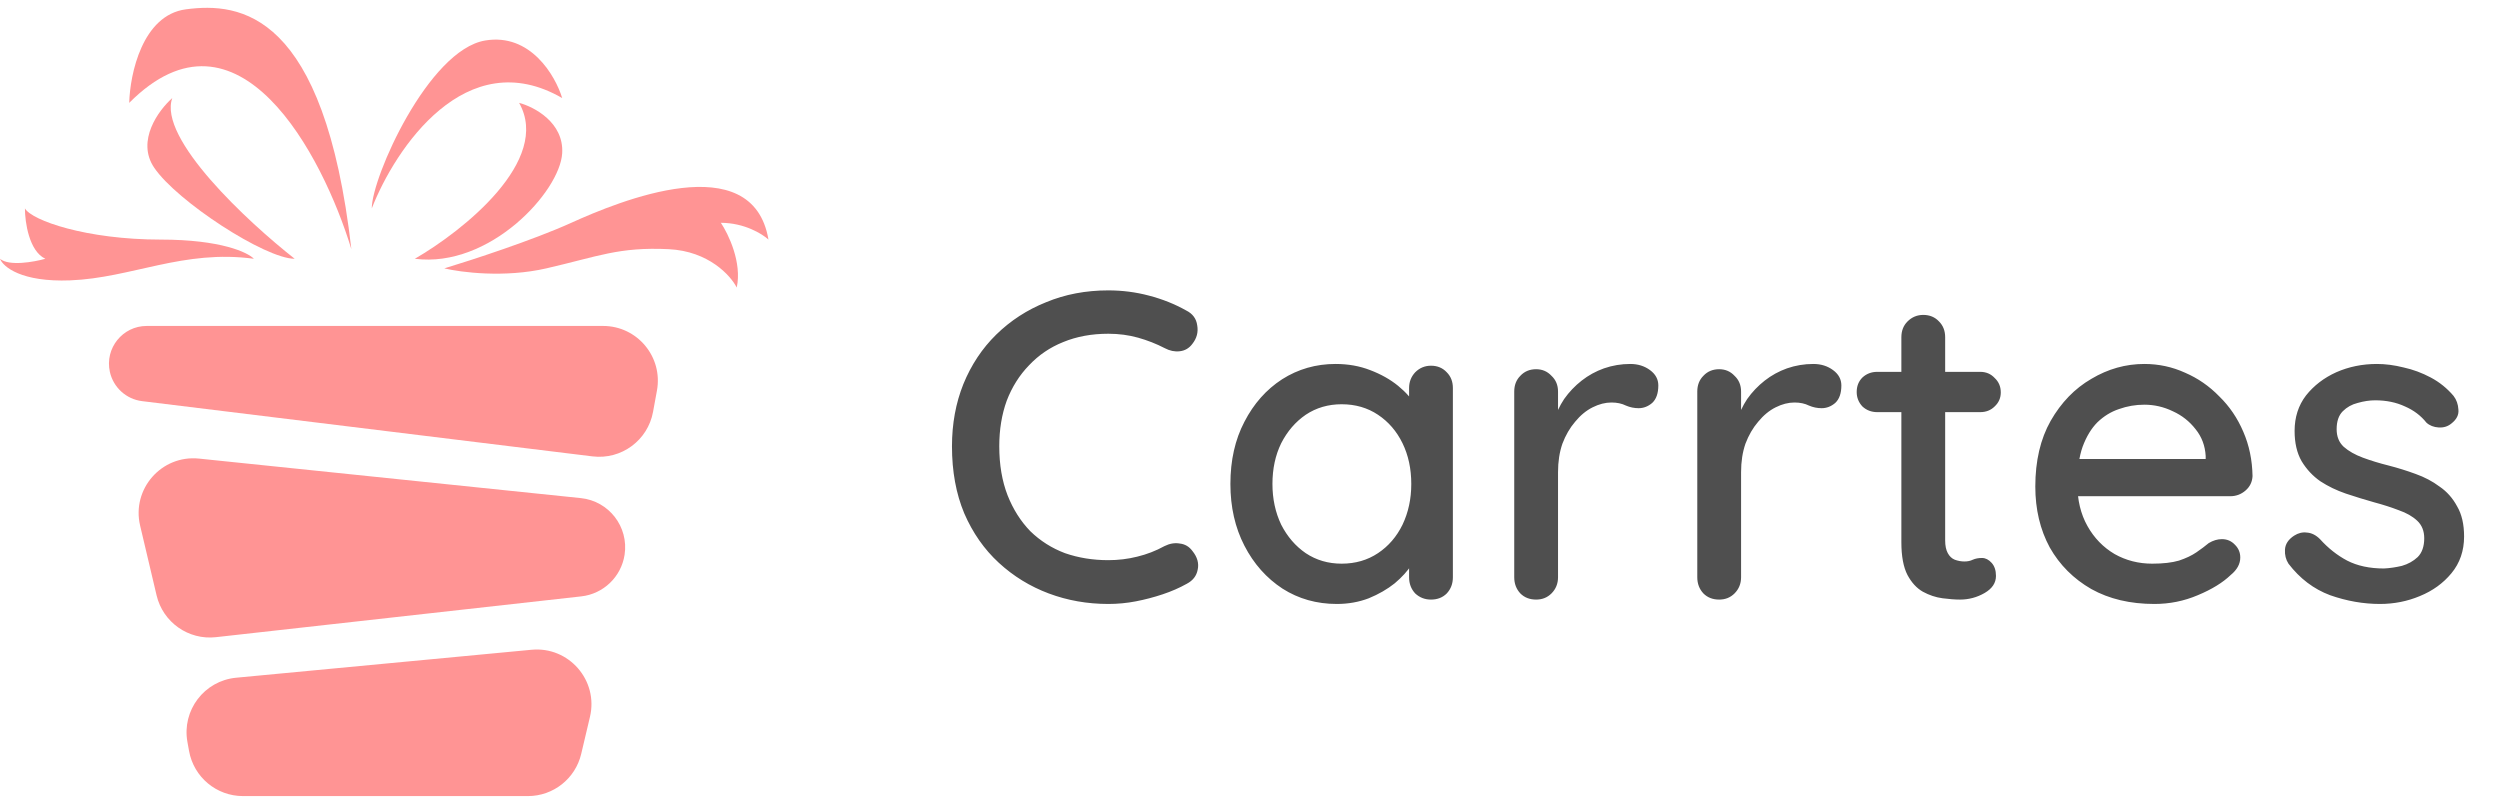
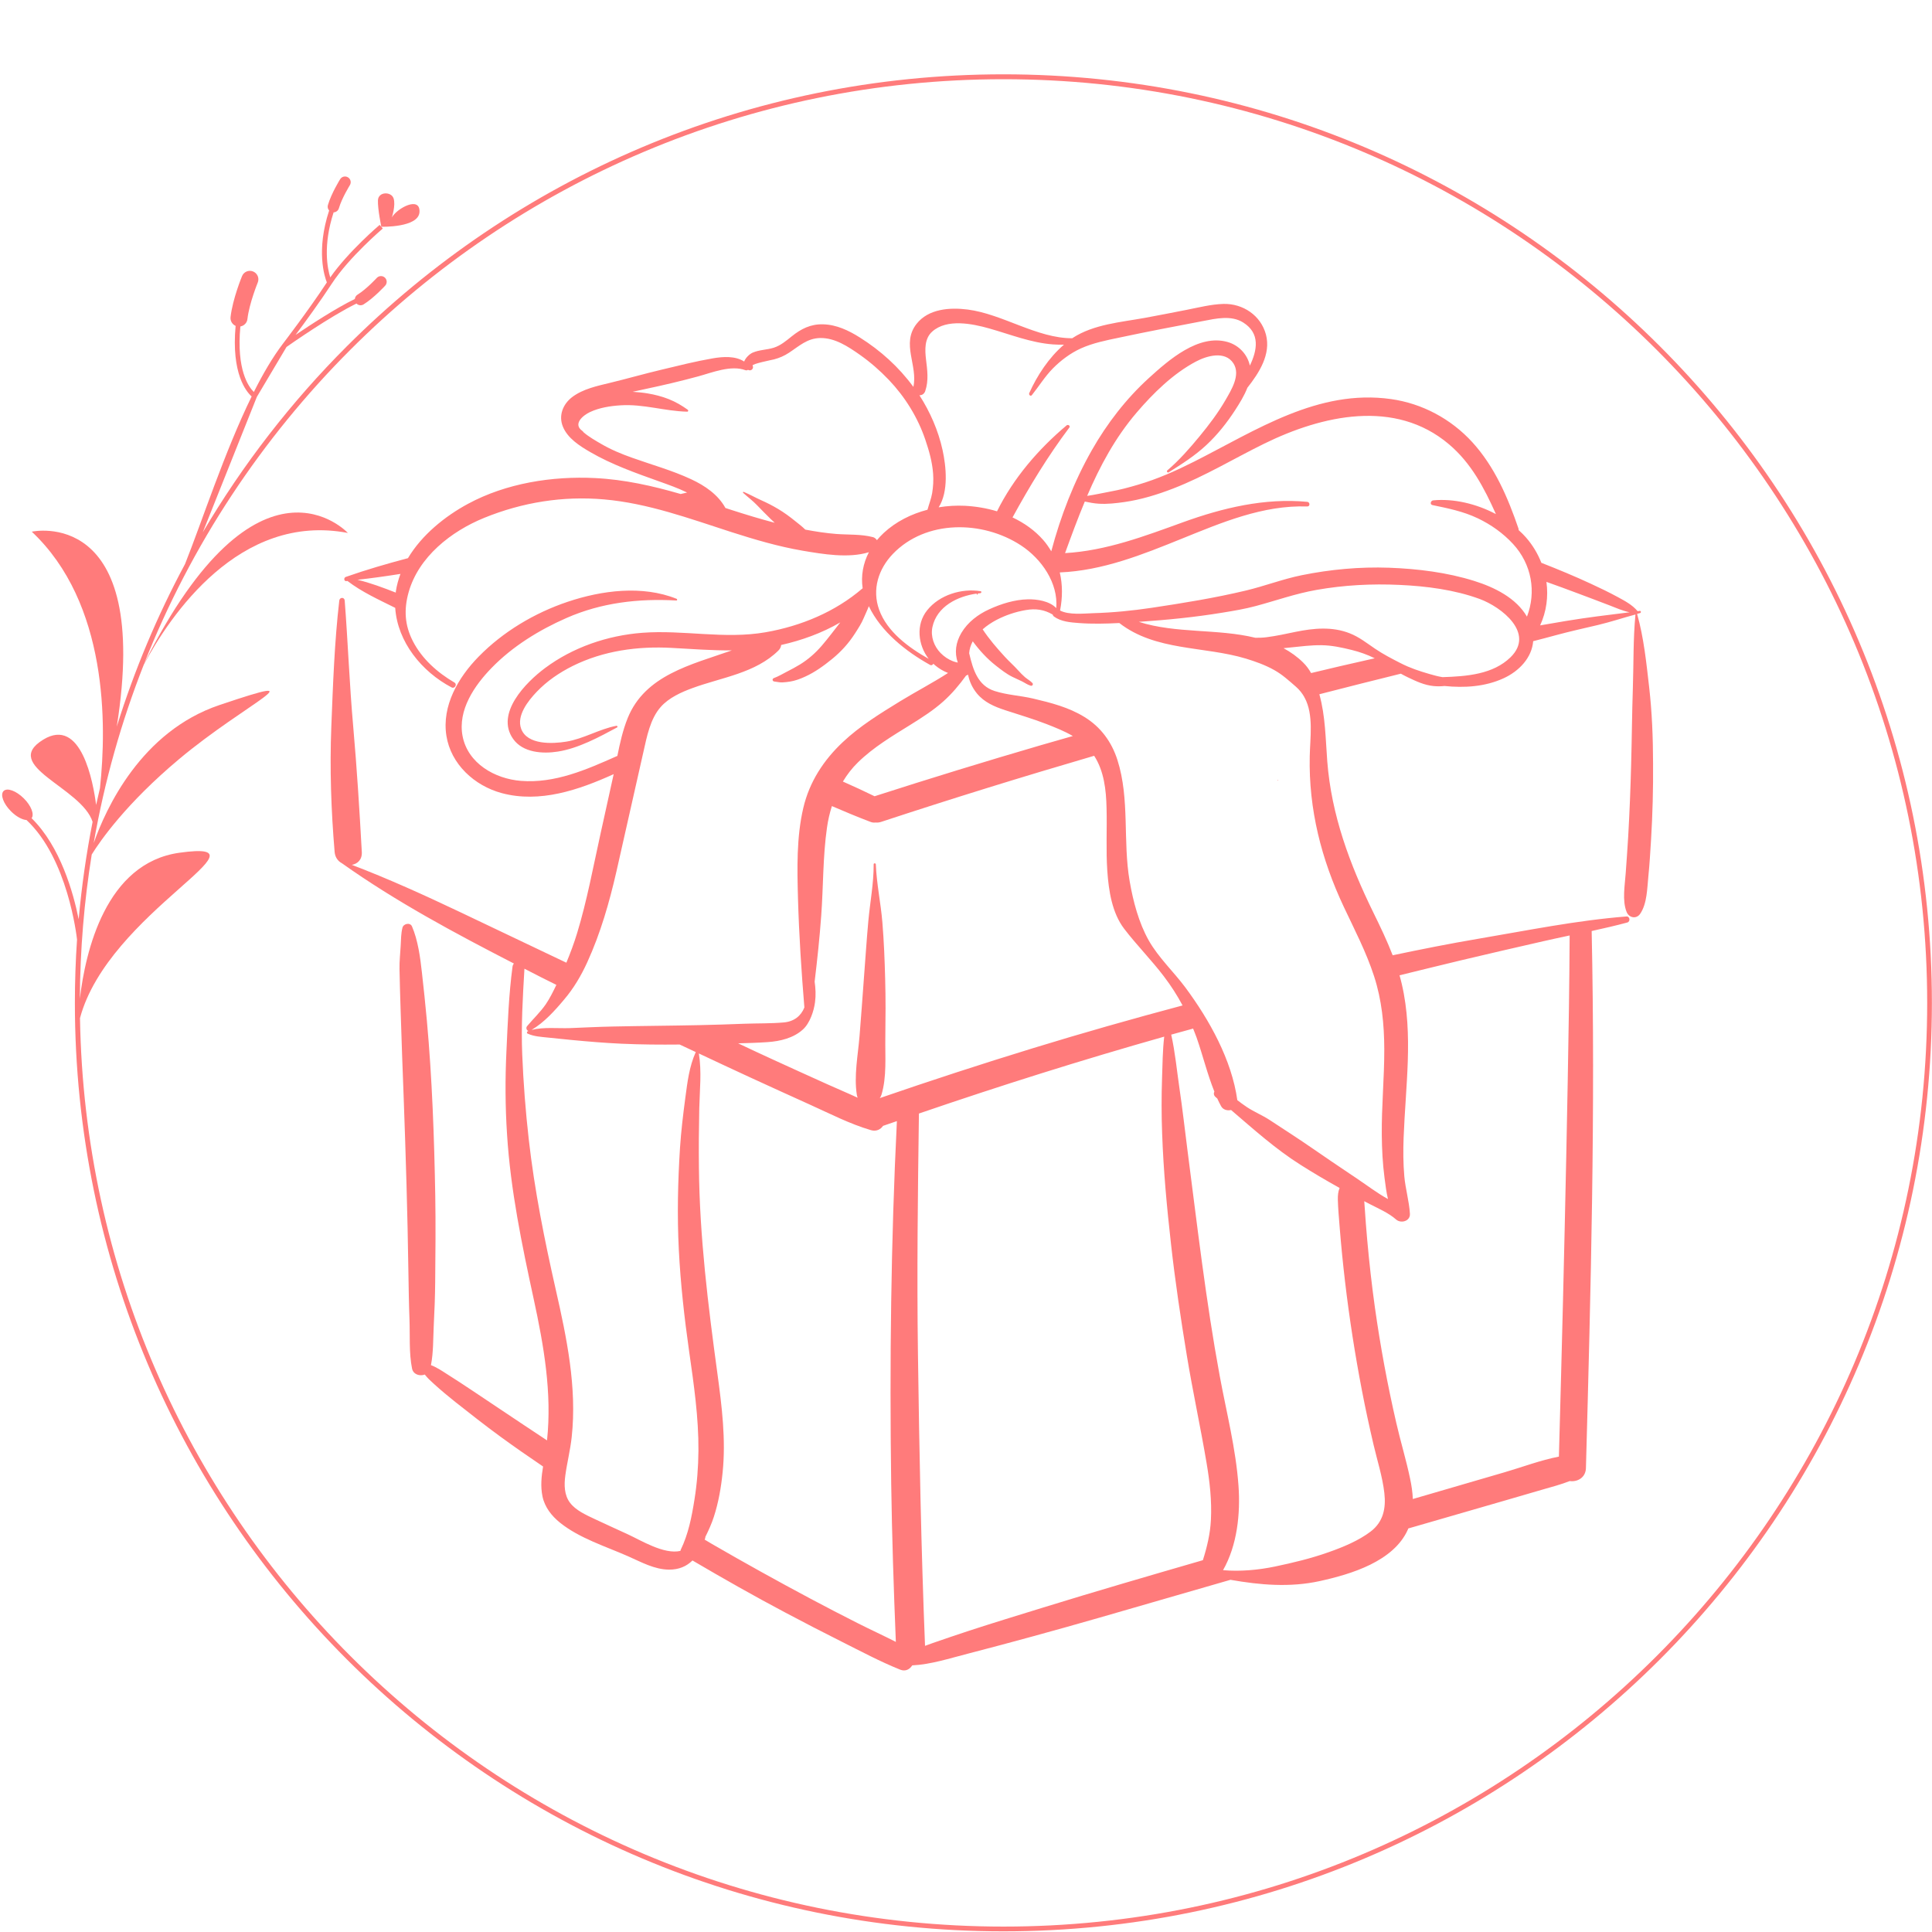
- <svg xmlns="http://www.w3.org/2000/svg" width="137" height="44" viewBox="0 0 137 44" fill="none">
-   <path d="M8.04 17.862H33.05C34.922 17.862 36.337 19.558 36.001 21.4L35.787 22.57C35.502 24.133 34.048 25.203 32.471 25.01L7.788 21.983C6.918 21.876 6.209 21.232 6.02 20.375C5.736 19.085 6.718 17.862 8.04 17.862Z" fill="#FF9494" />
-   <path d="M11.834 34.917L31.851 32.682C33.068 32.547 34.042 31.611 34.228 30.401C34.462 28.87 33.369 27.455 31.829 27.296L10.907 25.131C8.854 24.919 7.204 26.796 7.679 28.805L8.581 32.626C8.93 34.102 10.326 35.086 11.834 34.917Z" fill="#FF9494" />
-   <path d="M10.361 41.159L10.271 40.66C9.958 38.931 11.191 37.305 12.94 37.139L29.128 35.607C31.172 35.413 32.803 37.285 32.33 39.283L31.85 41.315C31.53 42.669 30.322 43.625 28.931 43.625H13.313C11.863 43.625 10.62 42.587 10.361 41.159Z" fill="#FF9494" />
-   <path d="M31.305 12.21C29.218 13.156 25.797 14.269 24.348 14.707C25.259 14.926 27.652 15.233 29.938 14.707C32.795 14.05 33.913 13.524 36.646 13.655C38.833 13.761 40.042 15.101 40.373 15.758C40.671 14.392 39.917 12.823 39.503 12.21C40.795 12.21 41.781 12.823 42.112 13.13C41.242 8.003 33.913 11.027 31.305 12.21Z" fill="#FF9494" />
-   <path d="M28.447 5.637C30.236 8.792 25.383 12.648 22.733 14.181C26.832 14.707 30.683 10.501 30.808 8.398C30.907 6.715 29.276 5.856 28.447 5.637Z" fill="#FF9494" />
-   <path d="M9.441 5.374C8.646 7.583 13.582 12.166 16.149 14.181C14.534 14.181 9.689 11.027 8.447 9.186C7.453 7.714 8.696 6.032 9.441 5.374Z" fill="#FF9494" />
-   <path d="M8.82 13.13C12.099 13.13 13.582 13.831 13.913 14.181C10.062 13.655 7.205 15.233 3.851 15.364C1.168 15.469 0.166 14.619 0 14.181C0.497 14.602 1.863 14.356 2.484 14.181C1.59 13.761 1.366 12.166 1.366 11.421C1.739 12.078 4.721 13.13 8.82 13.13Z" fill="#FF9494" />
-   <path d="M7.081 5.637C13.043 -0.357 17.681 8.485 19.255 13.655C17.764 0.642 13.168 0.116 10.186 0.511C7.801 0.826 7.122 4.06 7.081 5.637Z" fill="#FF9494" />
-   <path d="M30.808 5.374C25.541 2.325 21.656 8.135 20.373 11.421C20.373 9.712 23.478 2.745 26.584 2.22C29.069 1.799 30.435 4.147 30.808 5.374Z" fill="#FF9494" />
-   <path d="M65.008 17.017C65.36 17.193 65.56 17.465 65.608 17.833C65.672 18.201 65.584 18.537 65.344 18.841C65.168 19.081 64.936 19.217 64.648 19.249C64.376 19.281 64.104 19.225 63.832 19.081C63.368 18.841 62.88 18.649 62.368 18.505C61.856 18.361 61.312 18.289 60.736 18.289C59.824 18.289 59 18.441 58.264 18.745C57.544 19.033 56.92 19.457 56.392 20.017C55.864 20.561 55.456 21.209 55.168 21.961C54.896 22.713 54.76 23.545 54.76 24.457C54.76 25.465 54.912 26.361 55.216 27.145C55.52 27.913 55.936 28.569 56.464 29.113C57.008 29.641 57.64 30.041 58.36 30.313C59.096 30.569 59.888 30.697 60.736 30.697C61.28 30.697 61.808 30.633 62.32 30.505C62.848 30.377 63.344 30.185 63.808 29.929C64.096 29.785 64.376 29.737 64.648 29.785C64.936 29.817 65.168 29.953 65.344 30.193C65.616 30.529 65.712 30.873 65.632 31.225C65.568 31.561 65.368 31.817 65.032 31.993C64.632 32.217 64.192 32.409 63.712 32.569C63.232 32.729 62.744 32.857 62.248 32.953C61.752 33.049 61.248 33.097 60.736 33.097C59.584 33.097 58.496 32.905 57.472 32.521C56.448 32.137 55.536 31.577 54.736 30.841C53.936 30.105 53.304 29.201 52.84 28.129C52.392 27.057 52.168 25.833 52.168 24.457C52.168 23.225 52.376 22.089 52.792 21.049C53.224 19.993 53.824 19.089 54.592 18.337C55.376 17.569 56.288 16.977 57.328 16.561C58.368 16.129 59.504 15.913 60.736 15.913C61.504 15.913 62.248 16.009 62.968 16.201C63.704 16.393 64.384 16.665 65.008 17.017ZM78.418 20.041C78.77 20.041 79.058 20.161 79.282 20.401C79.506 20.625 79.618 20.913 79.618 21.265V31.633C79.618 31.985 79.506 32.281 79.282 32.521C79.058 32.745 78.77 32.857 78.418 32.857C78.082 32.857 77.794 32.745 77.554 32.521C77.33 32.281 77.218 31.985 77.218 31.633V29.905L77.722 29.977C77.722 30.265 77.602 30.585 77.362 30.937C77.138 31.289 76.826 31.633 76.426 31.969C76.026 32.289 75.554 32.561 75.01 32.785C74.466 32.993 73.882 33.097 73.258 33.097C72.154 33.097 71.162 32.817 70.282 32.257C69.402 31.681 68.706 30.897 68.194 29.905C67.682 28.913 67.426 27.785 67.426 26.521C67.426 25.225 67.682 24.089 68.194 23.113C68.706 22.121 69.394 21.345 70.258 20.785C71.138 20.225 72.114 19.945 73.186 19.945C73.874 19.945 74.506 20.057 75.082 20.281C75.674 20.505 76.186 20.793 76.618 21.145C77.05 21.497 77.378 21.873 77.602 22.273C77.842 22.657 77.962 23.025 77.962 23.377L77.218 23.449V21.265C77.218 20.929 77.33 20.641 77.554 20.401C77.794 20.161 78.082 20.041 78.418 20.041ZM73.522 30.889C74.274 30.889 74.938 30.697 75.514 30.313C76.09 29.929 76.538 29.409 76.858 28.753C77.178 28.081 77.338 27.337 77.338 26.521C77.338 25.689 77.178 24.945 76.858 24.289C76.538 23.633 76.09 23.113 75.514 22.729C74.938 22.345 74.274 22.153 73.522 22.153C72.786 22.153 72.13 22.345 71.554 22.729C70.994 23.113 70.546 23.633 70.21 24.289C69.89 24.945 69.73 25.689 69.73 26.521C69.73 27.337 69.89 28.081 70.21 28.753C70.546 29.409 70.994 29.929 71.554 30.313C72.13 30.697 72.786 30.889 73.522 30.889ZM84.18 32.857C83.828 32.857 83.54 32.745 83.316 32.521C83.092 32.281 82.98 31.985 82.98 31.633V21.457C82.98 21.105 83.092 20.817 83.316 20.593C83.54 20.353 83.828 20.233 84.18 20.233C84.516 20.233 84.796 20.353 85.02 20.593C85.26 20.817 85.38 21.105 85.38 21.457V24.145L85.14 23.113C85.268 22.665 85.46 22.249 85.716 21.865C85.988 21.481 86.308 21.145 86.676 20.857C87.044 20.569 87.452 20.345 87.9 20.185C88.364 20.025 88.844 19.945 89.34 19.945C89.756 19.945 90.116 20.057 90.42 20.281C90.724 20.505 90.876 20.785 90.876 21.121C90.876 21.553 90.764 21.873 90.54 22.081C90.316 22.273 90.068 22.369 89.796 22.369C89.556 22.369 89.324 22.321 89.1 22.225C88.876 22.113 88.612 22.057 88.308 22.057C87.972 22.057 87.628 22.145 87.276 22.321C86.924 22.497 86.604 22.761 86.316 23.113C86.028 23.449 85.796 23.849 85.62 24.313C85.46 24.777 85.38 25.297 85.38 25.873V31.633C85.38 31.985 85.26 32.281 85.02 32.521C84.796 32.745 84.516 32.857 84.18 32.857ZM94.211 32.857C93.859 32.857 93.571 32.745 93.347 32.521C93.123 32.281 93.011 31.985 93.011 31.633V21.457C93.011 21.105 93.123 20.817 93.347 20.593C93.571 20.353 93.859 20.233 94.211 20.233C94.547 20.233 94.827 20.353 95.051 20.593C95.291 20.817 95.411 21.105 95.411 21.457V24.145L95.171 23.113C95.299 22.665 95.491 22.249 95.747 21.865C96.019 21.481 96.339 21.145 96.707 20.857C97.075 20.569 97.483 20.345 97.931 20.185C98.395 20.025 98.875 19.945 99.371 19.945C99.787 19.945 100.147 20.057 100.451 20.281C100.755 20.505 100.907 20.785 100.907 21.121C100.907 21.553 100.795 21.873 100.571 22.081C100.347 22.273 100.099 22.369 99.827 22.369C99.587 22.369 99.355 22.321 99.131 22.225C98.907 22.113 98.643 22.057 98.339 22.057C98.003 22.057 97.659 22.145 97.307 22.321C96.955 22.497 96.635 22.761 96.347 23.113C96.059 23.449 95.827 23.849 95.651 24.313C95.491 24.777 95.411 25.297 95.411 25.873V31.633C95.411 31.985 95.291 32.281 95.051 32.521C94.827 32.745 94.547 32.857 94.211 32.857ZM102.875 20.377H108.515C108.835 20.377 109.099 20.489 109.307 20.713C109.531 20.921 109.643 21.185 109.643 21.505C109.643 21.809 109.531 22.065 109.307 22.273C109.099 22.481 108.835 22.585 108.515 22.585H102.875C102.555 22.585 102.283 22.481 102.059 22.273C101.851 22.049 101.747 21.785 101.747 21.481C101.747 21.161 101.851 20.897 102.059 20.689C102.283 20.481 102.555 20.377 102.875 20.377ZM105.395 17.257C105.747 17.257 106.035 17.377 106.259 17.617C106.483 17.841 106.595 18.129 106.595 18.481V29.617C106.595 29.905 106.643 30.137 106.739 30.313C106.835 30.489 106.963 30.609 107.123 30.673C107.299 30.737 107.475 30.769 107.651 30.769C107.827 30.769 107.979 30.737 108.107 30.673C108.251 30.609 108.419 30.577 108.611 30.577C108.803 30.577 108.979 30.665 109.139 30.841C109.299 31.017 109.379 31.257 109.379 31.561C109.379 31.945 109.171 32.257 108.755 32.497C108.339 32.737 107.891 32.857 107.411 32.857C107.139 32.857 106.819 32.833 106.451 32.785C106.083 32.737 105.723 32.617 105.371 32.425C105.035 32.233 104.755 31.929 104.531 31.513C104.307 31.081 104.195 30.481 104.195 29.713V18.481C104.195 18.129 104.307 17.841 104.531 17.617C104.771 17.377 105.059 17.257 105.395 17.257ZM118.063 33.097C116.735 33.097 115.583 32.825 114.607 32.281C113.631 31.721 112.871 30.961 112.327 30.001C111.799 29.025 111.535 27.913 111.535 26.665C111.535 25.257 111.815 24.057 112.375 23.065C112.951 22.057 113.695 21.289 114.607 20.761C115.519 20.217 116.487 19.945 117.511 19.945C118.295 19.945 119.039 20.105 119.743 20.425C120.447 20.729 121.071 21.161 121.615 21.721C122.175 22.265 122.615 22.913 122.935 23.665C123.255 24.401 123.423 25.209 123.439 26.089C123.423 26.409 123.295 26.673 123.055 26.881C122.815 27.089 122.535 27.193 122.215 27.193H112.879L112.303 25.153H121.327L120.871 25.585V24.985C120.839 24.425 120.655 23.937 120.319 23.521C119.983 23.089 119.567 22.761 119.071 22.537C118.575 22.297 118.055 22.177 117.511 22.177C117.031 22.177 116.567 22.257 116.119 22.417C115.687 22.561 115.295 22.801 114.943 23.137C114.607 23.473 114.335 23.921 114.127 24.481C113.935 25.025 113.839 25.705 113.839 26.521C113.839 27.401 114.023 28.169 114.391 28.825C114.759 29.481 115.255 29.993 115.879 30.361C116.503 30.713 117.191 30.889 117.943 30.889C118.535 30.889 119.023 30.833 119.407 30.721C119.791 30.593 120.111 30.441 120.367 30.265C120.623 30.089 120.847 29.921 121.039 29.761C121.279 29.617 121.519 29.545 121.759 29.545C122.047 29.545 122.287 29.649 122.479 29.857C122.671 30.049 122.767 30.281 122.767 30.553C122.767 30.905 122.591 31.225 122.239 31.513C121.807 31.929 121.207 32.297 120.439 32.617C119.687 32.937 118.895 33.097 118.063 33.097ZM125.408 30.889C125.264 30.665 125.2 30.409 125.216 30.121C125.232 29.817 125.4 29.561 125.72 29.353C125.944 29.209 126.176 29.153 126.416 29.185C126.672 29.201 126.912 29.321 127.136 29.545C127.584 30.041 128.08 30.433 128.624 30.721C129.184 31.009 129.856 31.153 130.64 31.153C130.96 31.137 131.288 31.089 131.624 31.009C131.96 30.913 132.248 30.753 132.488 30.529C132.728 30.289 132.848 29.945 132.848 29.497C132.848 29.097 132.72 28.777 132.464 28.537C132.208 28.297 131.872 28.105 131.456 27.961C131.04 27.801 130.592 27.657 130.112 27.529C129.6 27.385 129.08 27.225 128.552 27.049C128.04 26.873 127.576 26.649 127.16 26.377C126.744 26.089 126.4 25.721 126.128 25.273C125.872 24.825 125.744 24.273 125.744 23.617C125.744 22.865 125.952 22.217 126.368 21.673C126.8 21.129 127.352 20.705 128.024 20.401C128.712 20.097 129.456 19.945 130.256 19.945C130.72 19.945 131.208 20.009 131.72 20.137C132.232 20.249 132.728 20.433 133.208 20.689C133.688 20.945 134.104 21.281 134.456 21.697C134.616 21.905 134.704 22.153 134.72 22.441C134.752 22.729 134.624 22.985 134.336 23.209C134.144 23.369 133.912 23.441 133.64 23.425C133.368 23.409 133.144 23.321 132.968 23.161C132.664 22.777 132.272 22.481 131.792 22.273C131.312 22.049 130.768 21.937 130.16 21.937C129.856 21.937 129.536 21.985 129.2 22.081C128.88 22.161 128.608 22.313 128.384 22.537C128.16 22.761 128.048 23.089 128.048 23.521C128.048 23.921 128.176 24.241 128.432 24.481C128.704 24.721 129.056 24.921 129.488 25.081C129.92 25.241 130.392 25.385 130.904 25.513C131.4 25.641 131.888 25.793 132.368 25.969C132.864 26.145 133.304 26.377 133.688 26.665C134.088 26.937 134.408 27.297 134.648 27.745C134.904 28.177 135.032 28.729 135.032 29.401C135.032 30.185 134.8 30.857 134.336 31.417C133.888 31.961 133.312 32.377 132.608 32.665C131.92 32.953 131.192 33.097 130.424 33.097C129.512 33.097 128.6 32.937 127.688 32.617C126.792 32.281 126.032 31.705 125.408 30.889Z" fill="#4F4F4F" />
+ <svg xmlns="http://www.w3.org/2000/svg" width="500" zoomAndPan="magnify" viewBox="0 0 375 375" height="500" preserveAspectRatio="xMidYMid meet" version="1.0">
+   <defs>
+     <clipPath id="b0d2fb336f">
+       <path d="M 0 14.316 L 375 14.316 L 375 375 L 0 375 Z M 0 14.316 " clip-rule="nonzero" />
+     </clipPath>
+     <clipPath id="fd5c0ec45f">
+       <path d="M 64 58.648 L 320.922 58.648 L 320.922 324.652 L 64 324.652 Z M 64 58.648 " clip-rule="nonzero" />
+     </clipPath>
+   </defs>
+   <g clip-path="url(#b0d2fb336f)">
+     <path fill="#ff7b7b" d="M 321.543 67.887 C 289.105 35.449 244.277 15.375 194.777 15.375 C 145.273 15.375 100.445 35.441 68.008 67.887 C 50.793 85.102 37.074 105.785 27.98 128.812 C 50.164 84.684 67.52 103.445 67.52 103.445 C 46.418 99.414 32.945 119.613 27.91 129.008 C 23.559 140.059 20.277 151.645 18.188 163.637 C 20.555 156.918 27.379 141.984 42.586 136.852 C 62.457 130.141 47.844 136.398 34.762 147.344 C 24.473 155.961 19.473 163.176 17.805 165.859 C 16.336 174.98 15.547 184.324 15.5 193.852 C 16.582 184.695 20.508 167.508 34.832 165.516 C 53.859 162.863 21.031 177.035 15.527 197.609 C 16.309 245.949 36.215 289.645 68.016 321.434 C 100.453 353.875 145.273 373.949 194.785 373.949 C 244.293 373.949 289.113 353.883 321.555 321.434 C 353.992 288.996 374.066 244.164 374.066 194.664 C 374.066 145.164 353.984 100.336 321.543 67.887 M 17.973 159.516 C 15.812 152.805 0.07 148.656 8.395 143.562 C 15.812 139.016 18.117 152.008 18.656 156.242 C 18.895 155.145 19.145 154.055 19.402 152.973 C 20.738 140.566 20.926 117.07 6.168 103.199 C 6.168 103.199 29.504 98.004 22.664 141.035 C 26.094 130.027 30.543 119.473 35.914 109.48 C 39.211 101.215 43.57 87.73 48.844 76.953 C 47.816 76.031 44.875 72.539 45.734 63.254 C 45.086 62.969 44.672 62.297 44.75 61.551 C 45.148 58.031 46.957 53.645 46.965 53.629 C 47.293 52.777 48.242 52.352 49.094 52.68 C 49.945 53.008 50.367 53.953 50.043 54.805 C 50.043 54.816 48.383 58.848 48.027 61.914 C 47.949 62.668 47.375 63.242 46.656 63.367 C 45.867 71.805 48.258 75.094 49.27 76.086 C 51.043 72.551 52.922 69.34 54.891 66.746 C 54.906 66.727 60.012 60.062 63.441 54.816 C 62.988 53.688 61.332 48.629 63.887 40.855 C 63.637 40.582 63.531 40.191 63.645 39.809 C 64.312 37.523 66.004 34.812 66.012 34.801 C 66.324 34.27 67.004 34.102 67.527 34.41 C 68.059 34.723 68.227 35.406 67.918 35.926 C 67.918 35.938 66.359 38.418 65.781 40.414 C 65.648 40.891 65.215 41.199 64.754 41.219 C 62.652 47.68 63.559 52.113 64.098 53.848 C 67.68 48.742 73.68 43.656 73.695 43.648 L 73.996 44 L 74.301 44.355 C 74.281 44.375 67.766 49.887 64.363 55.117 C 62.156 58.5 59.215 62.535 57.371 65 C 60.27 63.039 65.234 59.797 68.875 58.031 C 68.91 57.695 69.086 57.387 69.398 57.191 C 71.16 56.102 73.137 53.938 73.148 53.93 C 73.574 53.484 74.273 53.477 74.715 53.895 C 75.16 54.316 75.168 55.02 74.75 55.461 C 74.742 55.469 72.59 57.828 70.566 59.086 C 70.117 59.363 69.547 59.281 69.195 58.918 C 64.105 61.398 56.469 66.746 55.617 67.34 L 49.855 77.035 L 39.359 103.324 C 47.145 90.117 56.555 77.984 67.324 67.215 C 99.941 34.598 144.992 14.426 194.758 14.426 C 244.523 14.426 289.586 34.598 322.191 67.215 C 354.809 99.832 374.98 144.883 374.98 194.648 C 374.98 244.414 354.809 289.473 322.191 322.082 C 289.574 354.699 244.523 374.871 194.758 374.871 C 144.992 374.871 99.941 354.699 67.324 322.082 C 34.707 289.465 14.535 244.414 14.535 194.648 C 14.535 190.527 14.676 186.434 14.953 182.371 C 14.871 181.664 13.16 166.641 5.148 159.168 C 4.309 159.117 3.145 158.496 2.129 157.469 C 0.648 155.988 0.008 154.23 0.691 153.539 C 1.383 152.848 3.137 153.488 4.625 154.969 C 6.055 156.387 6.699 158.07 6.133 158.812 C 11.734 164.309 14.242 173.305 15.27 178.43 C 15.848 172.027 16.75 165.719 17.973 159.516 Z M 76.824 41.492 L 74.008 44.012 C 74.008 44.012 81.301 44.223 81.426 41.121 C 81.551 38.02 77.117 40.375 76.055 42.195 C 76.055 42.195 76.836 39.879 76.398 38.516 C 75.965 37.152 73.422 37.152 73.359 38.887 C 73.297 40.625 74.016 44.012 74.016 44.012 " fill-opacity="1" fill-rule="evenodd" />
+   </g>
+   <g clip-path="url(#fd5c0ec45f)">
+     <path fill="#ff7b7b" d="M 320.094 133.328 C 319.555 128.609 319.059 123.766 317.766 119.18 C 317.766 119.168 317.754 119.168 317.754 119.152 C 317.953 119.098 318.145 119.047 318.344 118.992 C 318.574 118.938 318.531 118.547 318.289 118.574 C 318.145 118.59 318.008 118.617 317.859 118.629 C 316.84 117.406 315.438 116.664 314.027 115.898 C 312.32 114.969 310.531 114.109 308.754 113.289 C 305.621 111.836 302.406 110.504 299.18 109.242 C 298.48 107.465 297.484 105.785 296.18 104.305 C 295.75 103.809 295.266 103.336 294.766 102.895 C 294.754 102.797 294.766 102.703 294.742 102.609 C 292.684 96.586 290.113 90.574 285.758 85.812 C 281.629 81.305 276.047 78.309 269.992 77.461 C 255.816 75.469 243.809 83.523 231.77 89.605 C 228.273 91.367 224.695 92.969 220.93 94.07 C 219.168 94.594 217.379 95.078 215.562 95.402 C 214.082 95.672 212.535 96.035 211.016 96.25 C 213.492 90.48 216.449 84.965 220.621 80.082 C 223.836 76.316 227.695 72.535 232.094 70.195 C 234.23 69.055 237.781 68.02 239.41 70.531 C 240.848 72.766 238.992 75.699 237.863 77.66 C 236.41 80.164 234.66 82.477 232.82 84.707 C 230.91 87.023 228.852 89.375 226.566 91.312 C 226.363 91.488 226.633 91.824 226.848 91.676 C 229.43 90.047 231.891 88.488 234.137 86.402 C 236.289 84.398 238.117 82.102 239.719 79.637 C 240.578 78.309 241.508 76.828 242.113 75.266 C 244.414 72.348 246.727 68.746 245.719 64.938 C 244.734 61.211 241.227 58.887 237.457 58.992 C 235.051 59.062 232.645 59.691 230.289 60.148 C 227.613 60.676 224.922 61.199 222.234 61.695 C 217.582 62.543 212.32 62.934 208.246 65.57 C 208.207 65.598 208.164 65.625 208.141 65.652 C 201.305 65.691 194.582 60.945 187.828 60.082 C 184.375 59.641 180.203 59.922 177.891 62.879 C 174.891 66.727 178.199 70.965 177.285 75.094 C 174.461 71.234 170.91 68.031 166.863 65.488 C 164.711 64.133 162.355 63.016 159.773 62.949 C 157.352 62.879 155.496 63.82 153.668 65.289 C 152.594 66.148 151.531 67.062 150.184 67.492 C 148.867 67.91 147.414 67.883 146.121 68.434 C 145.465 68.719 144.723 69.445 144.441 70.172 C 142.719 69.055 140.34 69.215 138.375 69.551 C 135.027 70.129 131.703 70.965 128.395 71.758 C 125.047 72.551 121.738 73.504 118.391 74.312 C 115.887 74.918 113.133 75.496 111.047 77.082 C 109.27 78.441 108.383 80.648 109.246 82.785 C 110.16 85.07 112.527 86.566 114.57 87.75 C 118.754 90.184 123.422 91.824 127.965 93.449 C 129.688 94.07 131.598 94.73 133.371 95.602 C 132.957 95.695 132.539 95.793 132.121 95.887 C 126.703 94.312 121.199 93.074 115.512 92.793 C 107.188 92.375 98.258 93.789 90.859 97.781 C 86.406 100.176 81.887 103.809 79.184 108.34 C 75.121 109.414 71.086 110.586 67.105 111.984 C 66.703 112.133 66.73 112.832 67.215 112.793 C 67.297 112.777 67.363 112.777 67.441 112.766 C 70.242 114.918 73.551 116.41 76.711 117.984 C 77.152 124.602 81.859 130.371 87.645 133.422 C 88.262 133.746 88.812 132.832 88.195 132.469 C 84.902 130.547 81.902 127.883 80.141 124.453 C 78.539 121.332 78.379 118.305 79.305 114.984 C 81.242 108.07 87.578 103.121 93.992 100.512 C 101.391 97.5 109.27 96.234 117.246 96.934 C 125.762 97.676 133.855 100.66 141.941 103.27 C 146.473 104.723 151.074 106.082 155.766 106.887 C 159.734 107.559 164.668 108.406 168.652 107.184 C 167.535 109.336 167.078 111.758 167.441 114.191 C 167.441 114.191 167.441 114.191 167.426 114.191 C 162.129 118.762 155.469 121.52 148.609 122.719 C 140.621 124.117 132.672 122.219 124.672 122.824 C 117.945 123.336 111.223 125.621 105.789 129.672 C 102.102 132.414 96.09 138.469 99.602 143.43 C 101.496 146.105 105.332 146.348 108.289 145.879 C 112.258 145.258 116.277 143.078 119.773 141.195 C 119.949 141.102 119.828 140.848 119.641 140.875 C 116.277 141.52 113.305 143.402 109.902 143.953 C 107.254 144.383 102.344 144.625 101.16 141.465 C 100.207 138.91 102.531 136.004 104.16 134.297 C 106.164 132.188 108.586 130.547 111.18 129.254 C 117.152 126.297 123.797 125.395 130.398 125.758 C 134.34 125.973 138.199 126.27 142.047 126.242 C 134.086 129.039 125.207 131.043 121.832 139.383 C 120.891 141.723 120.328 144.238 119.828 146.738 C 119.789 146.75 119.75 146.75 119.723 146.766 C 113.832 149.387 107.711 152.09 101.105 151.566 C 96.051 151.164 90.793 148.176 89.781 142.852 C 88.828 137.809 92.098 133.047 95.43 129.629 C 99.48 125.461 104.656 122.273 109.969 119.945 C 116.734 116.973 123.945 116.141 131.273 116.559 C 131.488 116.57 131.488 116.289 131.316 116.223 C 124.656 113.559 116.805 114.582 110.172 116.812 C 103.77 118.965 97.637 122.609 92.891 127.465 C 88.949 131.488 85.723 137 86.648 142.824 C 87.523 148.34 92.098 152.508 97.355 153.934 C 104.766 155.938 112.336 153.328 119.117 150.262 C 119.102 150.316 119.09 150.383 119.074 150.438 C 118.242 154.23 117.395 158.035 116.562 161.828 C 115.137 168.258 113.938 174.82 112.016 181.129 C 111.422 183.078 110.711 184.977 109.93 186.859 C 103.086 183.59 96.227 180.336 89.367 177.066 C 82.426 173.773 75.457 170.598 68.289 167.867 C 69.395 167.68 70.309 166.859 70.227 165.379 C 69.781 157.27 69.273 149.117 68.559 141.023 C 67.832 132.871 67.535 124.707 66.906 116.559 C 66.852 115.871 65.938 115.898 65.855 116.559 C 64.914 124.668 64.633 132.871 64.309 141.023 C 63.988 149.105 64.27 157.324 64.953 165.379 C 65.051 166.43 65.613 167.156 66.367 167.559 C 76.844 174.996 88.289 181.129 99.75 187.02 C 99.613 187.18 99.52 187.371 99.48 187.625 C 98.754 193.059 98.551 198.586 98.297 204.074 C 98.039 209.453 98.066 214.82 98.418 220.199 C 99.102 231.039 101.297 241.57 103.594 252.156 C 105.559 261.223 107.16 270.367 106.176 279.578 C 104.656 278.57 103.137 277.562 101.617 276.555 C 98.336 274.359 95.055 272.168 91.773 269.977 C 90.105 268.848 88.41 267.758 86.715 266.68 C 85.734 266.051 84.727 265.375 83.648 264.973 C 84.133 262.5 84.066 259.836 84.188 257.348 C 84.336 254.535 84.441 251.738 84.469 248.93 C 84.523 243.32 84.578 237.699 84.484 232.074 C 84.281 220.738 83.879 209.371 82.855 198.09 C 82.574 194.953 82.238 191.836 81.887 188.715 C 81.566 185.809 81.121 182.488 79.965 179.812 C 79.613 178.992 78.324 179.273 78.121 180.055 C 77.824 181.211 77.84 182.367 77.773 183.551 C 77.691 185.055 77.516 186.562 77.543 188.07 C 77.598 190.867 77.68 193.676 77.773 196.477 C 77.945 202.082 78.148 207.691 78.363 213.301 C 78.766 224.41 79.105 235.547 79.266 246.668 C 79.32 249.801 79.359 252.938 79.48 256.07 C 79.602 259.203 79.359 262.551 79.977 265.633 C 80.219 266.801 81.484 267.164 82.453 266.801 C 82.949 267.449 83.57 268.027 84.215 268.605 C 85.559 269.828 86.973 271.012 88.398 272.141 C 91.277 274.414 94.152 276.676 97.113 278.84 C 99.844 280.832 102.613 282.754 105.41 284.648 C 105.09 286.559 104.898 288.496 105.289 290.422 C 105.719 292.531 107.066 294.238 108.707 295.559 C 112.473 298.582 117.543 300.145 121.898 302.066 C 124.441 303.184 126.996 304.637 129.848 304.664 C 131.812 304.676 133.277 304.004 134.41 302.887 C 140.367 306.383 146.379 309.801 152.484 313.027 C 156.062 314.926 159.652 316.781 163.27 318.598 C 167.051 320.492 170.816 322.512 174.742 324.086 C 175.754 324.488 176.598 324.004 177.059 323.25 C 180.688 323.074 184.332 321.879 187.805 320.992 C 192.066 319.902 196.316 318.746 200.566 317.59 C 209.16 315.246 217.715 312.746 226.27 310.27 C 230.453 309.062 234.633 307.852 238.832 306.641 C 244.586 307.648 250.355 308.16 256.18 306.883 C 262.246 305.551 270.492 303.074 273.262 296.902 C 273.289 296.836 273.316 296.754 273.344 296.676 C 274.863 296.23 276.383 295.801 277.914 295.355 C 282.621 293.996 287.344 292.641 292.051 291.266 C 294.457 290.566 296.852 289.867 299.258 289.168 C 301.074 288.645 302.93 288.16 304.691 287.473 C 306.133 287.676 307.773 286.844 307.828 284.961 C 308.781 250.207 309.684 215.465 308.941 180.711 C 311.258 180.199 313.57 179.676 315.855 179.059 C 316.488 178.883 316.379 177.848 315.695 177.887 C 306.039 178.641 296.434 180.605 286.898 182.219 C 281.344 183.16 275.832 184.262 270.316 185.418 C 269.215 182.566 267.883 179.797 266.535 177.055 C 261.977 167.734 258.426 158.199 257.621 147.762 C 257.285 143.363 257.27 139.004 256.086 134.754 C 261.344 133.395 266.617 132.066 271.902 130.762 C 272.348 131.004 272.789 131.246 273.25 131.461 C 274.875 132.238 276.461 132.992 278.293 133.168 C 278.977 133.234 279.676 133.223 280.375 133.152 C 284.262 133.543 288.219 133.301 291.797 131.676 C 294.887 130.277 297.336 127.641 297.59 124.453 C 299.07 124.074 300.562 123.688 302.031 123.281 C 304.746 122.543 307.504 121.938 310.234 121.293 C 312.656 120.715 315.035 119.918 317.441 119.273 C 316.984 124.035 317.094 128.879 316.934 133.664 C 316.77 138.492 316.742 143.32 316.609 148.152 C 316.488 152.898 316.301 157.645 316.031 162.379 C 315.898 164.762 315.707 167.129 315.547 169.496 C 315.387 171.809 314.836 174.793 315.723 177 C 316.191 178.172 317.633 178.453 318.371 177.348 C 319.703 175.387 319.715 172.398 319.945 170.102 C 320.188 167.734 320.32 165.352 320.469 162.984 C 320.766 158.051 320.898 153.113 320.859 148.164 C 320.848 143.188 320.656 138.211 320.094 133.328 Z M 77.73 111.395 C 77.328 112.469 77.02 113.586 76.844 114.727 C 76.832 114.824 76.832 114.93 76.816 115.023 C 74.383 114.07 71.922 113.141 69.395 112.535 C 72.176 112.227 74.961 111.836 77.73 111.395 Z M 213.277 97.77 C 214.945 97.875 216.613 97.676 218.254 97.445 C 221.52 96.977 224.684 95.992 227.75 94.809 C 233.883 92.43 239.504 89 245.395 86.109 C 256.625 80.605 270.773 77.367 281.238 86.23 C 285.582 89.902 288.098 94.742 290.355 99.785 C 286.578 97.781 282.152 96.734 278.172 97.121 C 277.688 97.176 277.484 97.93 278.051 98.039 C 281.074 98.668 284.035 99.262 286.844 100.605 C 289.414 101.832 291.742 103.484 293.68 105.582 C 297.309 109.512 298.223 114.891 296.383 119.691 C 294.27 116.059 290.102 114.004 286.172 112.766 C 280.859 111.098 275.156 110.398 269.617 110.195 C 263.941 109.992 258.227 110.52 252.656 111.648 C 248.957 112.402 245.449 113.762 241.789 114.633 C 235.805 116.059 229.672 117.055 223.578 117.969 C 219.801 118.535 215.98 118.91 212.16 119.02 C 210.426 119.074 207.465 119.41 205.758 118.496 C 206.254 115.98 206.254 113.477 205.703 111.109 C 214.016 110.762 221.711 107.668 229.32 104.586 C 237.137 101.426 245.137 98.012 253.734 98.305 C 254.312 98.32 254.297 97.461 253.734 97.406 C 245.488 96.625 237.352 98.574 229.645 101.359 C 222.18 104.062 214.715 106.902 206.727 107.359 C 207.949 103.996 209.188 100.633 210.559 97.352 C 211.449 97.539 212.348 97.715 213.277 97.77 Z M 200.445 203.469 C 190.492 206.523 180.609 209.75 170.762 213.141 C 170.898 212.949 171.02 212.734 171.086 212.508 C 172.148 209.035 171.785 205.016 171.84 201.41 C 171.891 197.633 171.918 193.852 171.812 190.086 C 171.719 186.414 171.57 182.73 171.273 179.07 C 170.965 175.293 170.145 171.555 169.996 167.773 C 169.98 167.504 169.566 167.504 169.578 167.773 C 169.594 171.445 168.879 175.117 168.543 178.773 C 168.195 182.543 167.965 186.32 167.668 190.086 C 167.387 193.758 167.145 197.441 166.836 201.113 C 166.527 204.855 165.73 208.781 166.312 212.508 C 166.336 212.707 166.406 212.898 166.473 213.07 C 164.508 212.156 162.504 211.324 160.539 210.434 C 157.086 208.875 153.629 207.316 150.172 205.727 C 147.859 204.68 145.57 203.59 143.273 202.512 C 145.18 202.461 147.09 202.406 149 202.273 C 151.41 202.109 154.031 201.492 155.859 199.809 C 157.191 198.602 157.984 196.234 158.199 194.496 C 158.375 193.168 158.309 191.848 158.121 190.531 C 158.633 186.281 159.09 182.016 159.398 177.738 C 159.816 172.062 159.707 166.281 160.516 160.645 C 160.715 159.219 161.039 157.82 161.469 156.461 C 163.945 157.523 166.434 158.574 168.961 159.527 C 169.309 159.664 169.645 159.691 169.957 159.648 C 170.277 159.691 170.641 159.648 171.031 159.527 C 184.738 155.012 198.523 150.746 212.375 146.699 C 214.297 149.656 214.703 153.344 214.781 156.812 C 214.891 160.902 214.648 164.988 214.93 169.078 C 215.199 172.883 215.832 177.188 218.227 180.309 C 220.648 183.469 223.484 186.32 225.906 189.508 C 227.289 191.324 228.488 193.191 229.535 195.156 C 219.785 197.754 210.09 200.508 200.445 203.469 Z M 201.992 144.652 C 191.207 147.801 180.445 151.109 169.754 154.551 C 167.723 153.559 165.68 152.617 163.605 151.699 C 164.414 150.355 165.371 149.105 166.527 147.977 C 169.551 145.016 173.223 142.852 176.789 140.633 C 178.965 139.273 181.145 137.887 183.07 136.168 C 184.805 134.621 186.176 132.965 187.52 131.125 C 187.656 131.082 187.777 131.016 187.898 130.949 C 188.168 132.254 188.703 133.477 189.617 134.594 C 191.043 136.328 193.02 137.164 195.105 137.848 C 197.781 138.723 200.445 139.504 203.082 140.523 C 204.832 141.211 206.617 141.91 208.234 142.863 C 206.133 143.457 204.062 144.047 201.992 144.652 Z M 186.605 122.84 C 185.504 124.707 185.234 126.656 185.906 128.609 C 185.582 128.543 185.262 128.461 184.953 128.34 C 184.051 127.988 183.242 127.438 182.57 126.754 C 181.293 125.449 180.594 123.539 180.984 121.707 C 181.844 117.715 185.824 115.738 189.594 115.211 C 189.539 115.281 189.566 115.414 189.688 115.414 C 189.82 115.414 189.832 115.254 189.738 115.199 C 189.93 115.172 190.102 115.145 190.293 115.133 C 190.492 115.117 190.574 114.797 190.344 114.754 C 186.66 114.148 182.344 115.469 179.961 118.453 C 177.73 121.238 178.172 125.191 180.258 127.883 C 176.383 125.703 172.188 122.637 170.641 118.348 C 169.23 114.418 170.492 110.465 173.289 107.531 C 179.707 100.836 190.723 100.984 198.172 105.863 C 202.152 108.473 205.422 113.141 205.02 118.035 C 203.699 116.637 201.254 116.289 199.492 116.328 C 196.949 116.383 194.324 117.203 192.027 118.254 C 189.848 119.246 187.844 120.754 186.605 122.84 Z M 179.586 75.914 C 180.285 73.855 179.988 71.836 179.734 69.727 C 179.52 67.871 179.426 65.703 180.957 64.348 C 183.809 61.816 188.719 62.828 191.973 63.742 C 196.074 64.898 200.07 66.523 204.359 66.848 C 205.059 66.902 205.785 66.914 206.512 66.902 C 203.594 69.391 201.305 72.887 199.773 76.305 C 199.637 76.613 200.027 77.016 200.285 76.691 C 201.668 74.973 202.801 73.09 204.371 71.5 C 205.918 69.941 207.762 68.555 209.766 67.641 C 212.121 66.578 214.676 66.066 217.191 65.543 C 219.934 64.965 222.676 64.398 225.434 63.863 C 228.113 63.336 230.801 62.828 233.492 62.316 C 236.008 61.832 238.98 61.133 241.305 62.598 C 244.641 64.695 244.035 67.977 242.598 70.965 C 242.125 68.77 240.445 66.996 238.266 66.379 C 232.617 64.777 226.82 69.902 222.988 73.383 C 218.574 77.406 214.879 82.195 211.93 87.371 C 208.434 93.52 205.867 100.176 204.051 107.008 C 203.594 106.242 203.094 105.5 202.477 104.801 C 200.82 102.918 198.777 101.492 196.531 100.43 C 199.84 94.395 203.406 88.5 207.559 82.988 C 207.816 82.652 207.293 82.328 207.023 82.57 C 201.535 87.195 196.719 92.793 193.52 99.246 C 191.488 98.629 189.363 98.281 187.266 98.172 C 185.582 98.09 183.875 98.199 182.195 98.469 C 184.156 95.402 183.648 90.504 182.949 87.344 C 182.129 83.594 180.539 79.949 178.457 76.719 C 178.914 76.734 179.383 76.492 179.586 75.914 Z M 169.473 104.266 C 167.184 103.66 164.723 103.82 162.355 103.645 C 160.324 103.484 158.309 103.176 156.305 102.797 C 155.684 102.18 154.973 101.641 154.301 101.105 C 153.266 100.27 152.203 99.488 151.059 98.805 C 149.984 98.16 148.879 97.594 147.723 97.082 C 146.582 96.57 145.504 95.953 144.348 95.469 C 144.238 95.43 144.16 95.59 144.238 95.656 C 145.141 96.477 146.109 97.191 146.957 98.078 C 147.816 98.98 148.691 99.852 149.578 100.727 C 149.836 100.984 150.105 101.211 150.371 101.469 C 147.535 100.727 144.723 99.867 141.926 98.965 C 141.551 98.844 141.172 98.723 140.809 98.602 C 139.371 95.992 136.801 94.246 134.125 93.008 C 130.426 91.285 126.5 90.211 122.668 88.84 C 120.57 88.098 118.539 87.25 116.613 86.121 C 115.699 85.582 114.34 84.828 113.277 83.914 C 113.211 83.809 113.133 83.715 113.023 83.633 C 111.152 82.301 113.133 80.633 114.504 79.988 C 116.332 79.129 118.469 78.793 120.473 78.672 C 124.871 78.387 129.043 79.812 133.387 79.906 C 133.602 79.906 133.641 79.637 133.492 79.531 C 132.297 78.684 131.18 78.023 129.809 77.473 C 128.492 76.949 127.066 76.586 125.668 76.355 C 124.711 76.195 123.742 76.113 122.789 76.047 C 123.676 75.844 124.562 75.656 125.449 75.469 C 128.812 74.758 132.176 73.961 135.496 73.062 C 138.227 72.32 141.898 70.801 144.711 71.863 C 144.887 71.918 145.047 71.879 145.18 71.785 C 145.25 71.812 145.316 71.836 145.398 71.863 C 145.906 72 146.352 71.434 146.082 70.965 C 145.895 70.629 149.941 69.832 150.25 69.754 C 151.273 69.484 152.242 69.066 153.129 68.477 C 155.121 67.172 156.68 65.652 159.223 65.609 C 162.074 65.57 164.629 67.277 166.863 68.84 C 168.906 70.277 170.789 71.918 172.523 73.734 C 175.672 77.043 178.133 81.012 179.598 85.328 C 180.324 87.453 180.957 89.684 181.117 91.945 C 181.211 93.211 181.133 94.473 180.93 95.723 C 180.742 96.828 180.312 97.863 180.027 98.938 C 176.883 99.758 173.922 101.227 171.516 103.457 C 171.043 103.902 170.613 104.359 170.211 104.844 C 170.023 104.574 169.781 104.359 169.473 104.266 Z M 114.004 186.738 C 116.562 181.129 118.27 175.172 119.641 169.188 C 121.402 161.438 123.125 153.691 124.887 145.945 C 125.547 143.027 126.203 139.504 128.262 137.203 C 129.848 135.414 132.27 134.336 134.477 133.531 C 140.109 131.473 146.648 130.652 151.086 126.27 C 151.422 125.945 151.582 125.57 151.625 125.191 C 155.578 124.305 159.547 122.879 163.098 120.809 C 161.914 122.312 160.77 123.859 159.52 125.312 C 158.293 126.738 156.922 127.949 155.324 128.945 C 154.5 129.441 153.68 129.898 152.82 130.328 C 151.973 130.762 151.086 131.297 150.199 131.621 C 149.836 131.754 149.902 132.238 150.293 132.281 C 150.832 132.332 151.301 132.48 151.852 132.453 C 152.352 132.43 152.859 132.375 153.359 132.293 C 154.34 132.133 155.336 131.77 156.238 131.352 C 158.148 130.492 159.895 129.227 161.508 127.91 C 163.242 126.496 164.711 124.883 165.922 123 C 166.551 122.02 167.211 121.023 167.656 119.945 C 167.965 119.195 168.355 118.441 168.637 117.66 C 171.004 122.625 175.848 126.457 180.512 129.051 C 180.797 129.215 181.066 129.051 181.16 128.824 C 181.266 128.93 181.375 129.039 181.496 129.133 C 182.25 129.766 183.094 130.262 184.012 130.625 C 180.996 132.574 177.742 134.258 174.715 136.113 C 170.844 138.492 166.902 140.914 163.582 144.047 C 159.84 147.57 157.109 151.77 155.926 156.797 C 154.582 162.516 154.73 168.648 154.891 174.473 C 155.094 181.531 155.551 188.527 156.129 195.547 C 155.484 197.188 154.125 198.277 152.148 198.453 C 149.633 198.68 147.023 198.613 144.496 198.707 C 141.59 198.828 138.684 198.91 135.781 198.977 C 130.184 199.098 124.59 199.125 118.996 199.246 C 116.199 199.301 113.398 199.445 110.602 199.555 C 108.277 199.637 105.492 199.312 103.18 199.906 C 105.613 198.465 107.684 196.18 109.484 194.027 C 111.344 191.848 112.809 189.359 114.004 186.738 Z M 121.82 297.789 C 119.695 296.809 117.57 295.855 115.457 294.859 C 113.789 294.066 111.773 293.191 110.629 291.672 C 109.5 290.164 109.484 288.188 109.727 286.398 C 110.066 283.898 110.695 281.461 110.965 278.949 C 112.016 269.316 109.996 259.648 107.871 250.301 C 105.68 240.629 103.742 230.988 102.629 221.113 C 102.008 215.652 101.59 210.152 101.363 204.664 C 101.133 199.086 101.469 193.598 101.793 188.027 C 102.855 188.566 103.906 189.117 104.969 189.656 C 105.977 190.168 106.984 190.664 107.992 191.164 C 107.375 192.441 106.73 193.758 105.934 194.93 C 104.887 196.449 103.5 197.754 102.316 199.164 C 102.023 199.516 102.223 200.012 102.574 200.121 C 102.547 200.133 102.508 200.133 102.465 200.148 C 102.277 200.215 102.184 200.523 102.398 200.617 C 103.648 201.195 105.035 201.25 106.395 201.398 C 107.898 201.559 109.406 201.707 110.91 201.855 C 114.141 202.164 117.355 202.434 120.594 202.582 C 124.363 202.754 128.141 202.781 131.922 202.742 C 132.969 203.227 134.004 203.711 135.055 204.207 C 135.055 204.207 135.039 204.223 135.039 204.223 C 133.777 207.02 133.426 210.059 133.023 213.07 C 132.594 216.301 132.203 219.539 131.988 222.797 C 131.57 229.371 131.422 235.977 131.758 242.555 C 132.094 249.145 132.82 255.691 133.75 262.23 C 134.664 268.645 135.617 275.102 135.566 281.598 C 135.539 284.77 135.297 287.934 134.797 291.051 C 134.262 294.43 133.613 297.762 132.109 300.855 C 132.082 300.91 132.082 300.965 132.066 301.031 C 128.867 301.758 124.484 299.016 121.82 297.789 Z M 157.258 310.273 C 150.844 306.855 144.496 303.332 138.199 299.688 C 137.719 299.402 137.246 299.121 136.773 298.84 C 136.801 298.758 136.828 298.691 136.855 298.625 C 136.895 298.504 136.91 298.41 136.91 298.301 C 137.555 297.023 138.133 295.719 138.562 294.402 C 139.465 291.602 139.965 288.727 140.258 285.809 C 140.918 279.434 140.109 272.934 139.25 266.613 C 137.434 253.301 135.793 240.078 135.66 226.613 C 135.617 222.797 135.645 218.977 135.727 215.156 C 135.809 211.605 136.223 208 135.645 204.477 C 138.926 206.012 142.211 207.57 145.504 209.078 C 149.391 210.867 153.293 212.641 157.191 214.402 C 161.094 216.164 164.965 218.168 169.066 219.367 C 170.09 219.66 170.922 219.23 171.395 218.531 C 172.281 218.223 173.184 217.914 174.086 217.605 C 172.93 241.02 172.66 264.488 172.98 287.906 C 173.129 298.168 173.465 308.43 173.883 318.691 C 171.461 317.453 168.988 316.324 166.566 315.102 C 163.445 313.527 160.34 311.914 157.258 310.273 Z M 202.18 312.113 C 197.488 313.566 192.793 314.992 188.141 316.512 C 185.773 317.293 183.418 318.086 181.066 318.906 C 180.555 319.082 180.043 319.27 179.547 319.457 C 178.793 300.562 178.43 281.637 178.172 262.727 C 177.957 247.191 178.145 231.672 178.363 216.137 C 194.098 210.746 209.969 205.742 225.973 201.211 C 225.664 203.844 225.648 206.574 225.555 209.184 C 225.434 212.801 225.434 216.395 225.57 220.012 C 225.824 227.219 226.496 234.414 227.305 241.586 C 228.113 248.793 229.188 255.988 230.371 263.156 C 231.516 270.109 233.02 276.996 234.191 283.938 C 234.809 287.57 235.227 291.309 235.039 294.992 C 234.902 297.711 234.285 300.293 233.477 302.832 C 223.039 305.859 212.578 308.898 202.18 312.113 Z M 266.066 297.254 C 263.699 299.055 260.688 300.293 257.902 301.273 C 254.512 302.484 250.961 303.332 247.438 304.07 C 244.195 304.742 240.727 305.055 237.391 304.77 C 240.148 299.941 240.781 293.781 240.391 288.375 C 239.879 281.168 238.039 274.078 236.734 266.992 C 234.055 252.453 232.375 237.82 230.477 223.172 C 229.969 219.203 229.523 215.223 228.934 211.254 C 228.434 207.84 228.098 204.234 227.332 200.82 C 228.742 200.43 230.168 200.039 231.582 199.648 C 231.809 200.227 232.051 200.805 232.266 201.41 C 233.477 204.879 234.34 208.484 235.711 211.887 C 235.535 212.223 235.574 212.641 235.98 212.965 C 236.086 213.043 236.18 213.125 236.273 213.219 C 236.504 213.73 236.746 214.227 237.016 214.711 C 237.391 215.41 238.227 215.625 238.953 215.453 C 243.297 219.164 247.52 222.984 252.387 226.062 C 254.891 227.652 257.43 229.145 260.016 230.582 C 259.746 231.242 259.652 231.98 259.676 232.883 C 259.719 234.656 259.895 236.434 260.027 238.195 C 260.309 241.734 260.66 245.27 261.078 248.809 C 261.91 255.883 263.012 262.941 264.359 269.938 C 265.031 273.434 265.785 276.902 266.59 280.359 C 267.316 283.465 268.34 286.629 268.703 289.801 C 269.039 292.746 268.5 295.383 266.066 297.254 Z M 283.562 186.402 C 288.891 185.125 294.23 183.914 299.57 182.688 C 301.262 182.301 302.957 181.938 304.668 181.574 C 304.641 186.238 304.598 190.895 304.531 195.559 C 304.25 214.551 303.832 233.543 303.375 252.52 C 303.133 262.594 302.852 272.652 302.582 282.727 C 299.031 283.414 295.492 284.758 292.078 285.754 C 287.855 286.977 283.617 288.215 279.395 289.453 C 277.672 289.949 275.953 290.461 274.23 290.957 C 274.176 289.625 273.973 288.281 273.691 286.965 C 272.938 283.359 271.848 279.809 271.027 276.219 C 269.309 268.781 267.922 261.273 266.859 253.715 C 266.254 249.387 265.77 245.043 265.379 240.695 C 265.191 238.613 265.031 236.527 264.895 234.441 C 264.867 234 264.844 233.57 264.801 233.152 C 265.164 233.34 265.527 233.543 265.906 233.73 C 267.598 234.605 269.535 235.426 270.977 236.703 C 271.918 237.535 273.758 237.039 273.664 235.586 C 273.516 233.137 272.789 230.746 272.574 228.297 C 272.359 225.809 272.348 223.32 272.441 220.832 C 272.629 215.883 273.086 210.934 273.25 205.984 C 273.41 200.98 273.234 195.91 272.09 191.016 C 271.957 190.438 271.809 189.871 271.648 189.305 C 275.602 188.336 279.582 187.355 283.562 186.402 Z M 254.219 146.82 C 254 157.066 256.465 166.75 260.809 175.977 C 262.906 180.43 265.191 184.801 266.711 189.496 C 268.203 194.094 268.676 198.844 268.688 203.656 C 268.703 209.199 268.152 214.711 268.203 220.254 C 268.23 223.039 268.367 225.82 268.73 228.578 C 268.902 229.922 269.078 231.348 269.402 232.734 C 267.344 231.605 265.379 230.098 263.551 228.875 C 263.227 228.66 262.906 228.43 262.582 228.215 C 262.543 228.176 262.488 228.148 262.434 228.121 C 259.906 226.426 257.379 224.719 254.875 222.984 C 252.094 221.062 249.254 219.23 246.418 217.375 C 244.992 216.449 243.43 215.816 242.02 214.887 C 241.387 214.469 240.766 214 240.164 213.543 C 239.074 205.715 234.754 197.98 230.102 191.699 C 227.816 188.621 224.871 185.891 222.973 182.543 C 221.023 179.086 219.934 174.914 219.262 171.016 C 217.918 163.254 219.316 155.105 216.895 147.52 C 215.777 144.008 213.668 141.129 210.531 139.191 C 207.453 137.285 204.008 136.41 200.527 135.59 C 198.066 135.012 195.457 134.902 193.047 134.121 C 189.766 133.074 188.852 129.926 188.125 126.832 C 188.125 126.82 188.113 126.82 188.113 126.805 C 188.168 125.973 188.422 125.207 188.812 124.48 C 190.102 126.227 191.582 127.855 193.289 129.188 C 194.301 129.98 195.348 130.812 196.504 131.379 C 197.109 131.676 197.73 131.945 198.336 132.238 C 198.914 132.523 199.449 132.926 200.082 133.102 C 200.391 133.18 200.605 132.805 200.391 132.574 C 199.977 132.133 199.422 131.836 198.953 131.445 C 198.469 131.027 198.039 130.57 197.609 130.102 C 196.789 129.188 195.859 128.379 195.027 127.465 C 193.426 125.715 192.012 124.074 190.734 122.152 C 191.555 121.426 192.484 120.82 193.398 120.336 C 195.172 119.41 197.125 118.75 199.102 118.414 C 201.039 118.078 202.664 118.32 204.305 119.273 C 204.359 119.422 204.441 119.57 204.59 119.68 C 205.961 120.672 207.777 120.809 209.402 120.93 C 212.012 121.129 214.637 121.062 217.258 120.93 C 224.32 126.414 233.691 125.379 241.844 127.84 C 243.738 128.422 245.543 129.066 247.289 130.035 C 248.93 130.949 250.168 132.105 251.566 133.316 C 252.238 133.906 252.75 134.566 253.156 135.277 C 253.168 135.332 253.195 135.375 253.207 135.426 C 253.223 135.426 253.223 135.426 253.234 135.426 C 255.012 138.75 254.285 143.16 254.219 146.82 Z M 254.484 130.641 C 254.07 129.914 253.586 129.227 252.926 128.582 C 251.809 127.477 250.504 126.551 249.133 125.812 C 249.605 125.758 250.047 125.715 250.449 125.676 C 252.453 125.473 254.484 125.207 256.504 125.234 C 258.492 125.258 260.418 125.676 262.34 126.148 C 263.902 126.535 265.406 127.062 266.832 127.773 C 264.586 128.285 262.34 128.797 260.094 129.309 C 258.227 129.75 256.355 130.195 254.484 130.641 Z M 293.195 127.574 C 289.805 130.883 284.734 131.285 279.984 131.434 C 279.152 131.297 278.32 131.082 277.473 130.828 C 275.508 130.262 273.68 129.656 271.848 128.715 C 270.18 127.867 268.473 126.98 266.926 125.934 C 265.328 124.855 263.82 123.645 262.004 122.934 C 258.59 121.574 254.969 121.926 251.445 122.648 C 249.578 123.039 247.707 123.445 245.812 123.688 C 245.113 123.781 244.387 123.793 243.672 123.793 C 236.262 121.992 228.312 123.012 221.035 120.699 C 226.484 120.336 231.93 119.797 237.312 118.91 C 239.461 118.562 241.629 118.199 243.738 117.633 C 247.695 116.57 251.488 115.211 255.547 114.5 C 260.859 113.559 266.293 113.277 271.676 113.531 C 276.879 113.773 282.285 114.461 287.207 116.262 C 291.434 117.82 297.98 122.891 293.195 127.574 Z M 303.992 120.523 C 302.312 120.809 300.633 121.102 298.938 121.387 C 300.176 118.695 300.551 115.777 300.16 112.941 C 302.23 113.68 304.305 114.434 306.359 115.211 C 308.352 115.98 310.355 116.691 312.332 117.473 C 313.609 117.969 314.941 118.562 316.312 118.844 C 312.184 119.355 308.098 119.84 303.992 120.523 Z M 248.016 151.406 C 248.098 151.406 248.098 151.527 248.016 151.527 C 247.938 151.527 247.938 151.406 248.016 151.406 Z M 248.016 151.406 " fill-opacity="1" fill-rule="nonzero" />
+   </g>
</svg>
